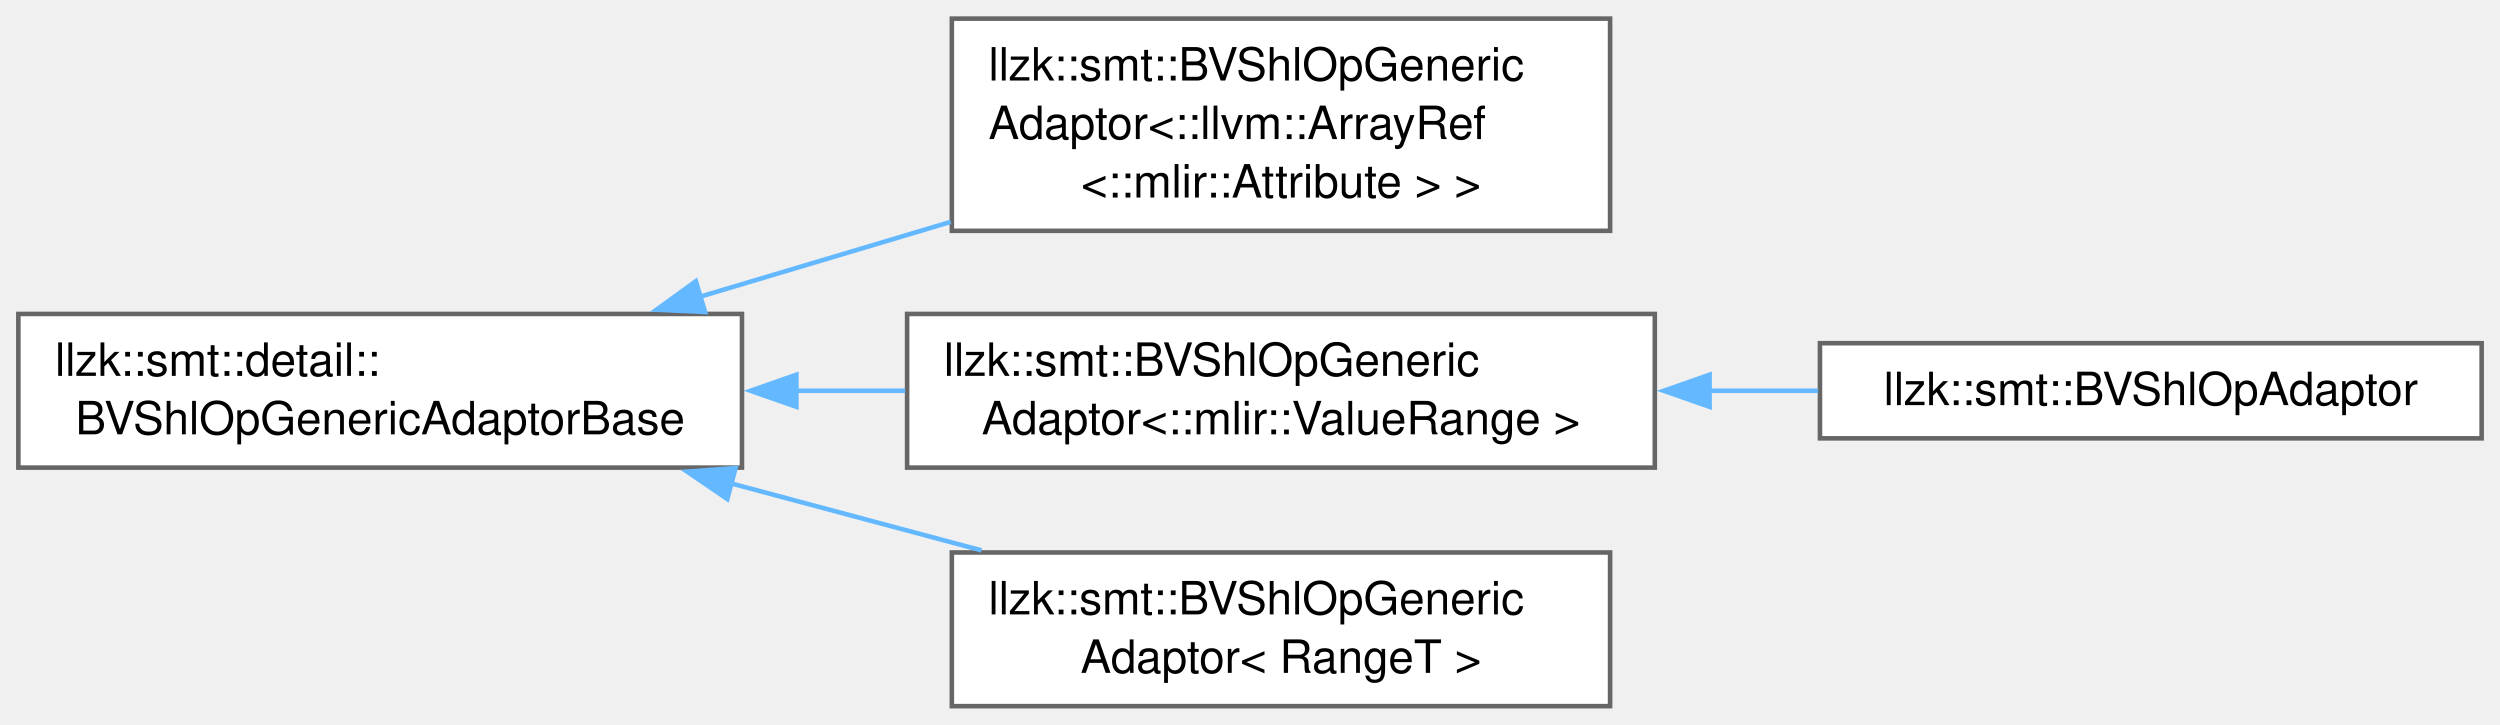
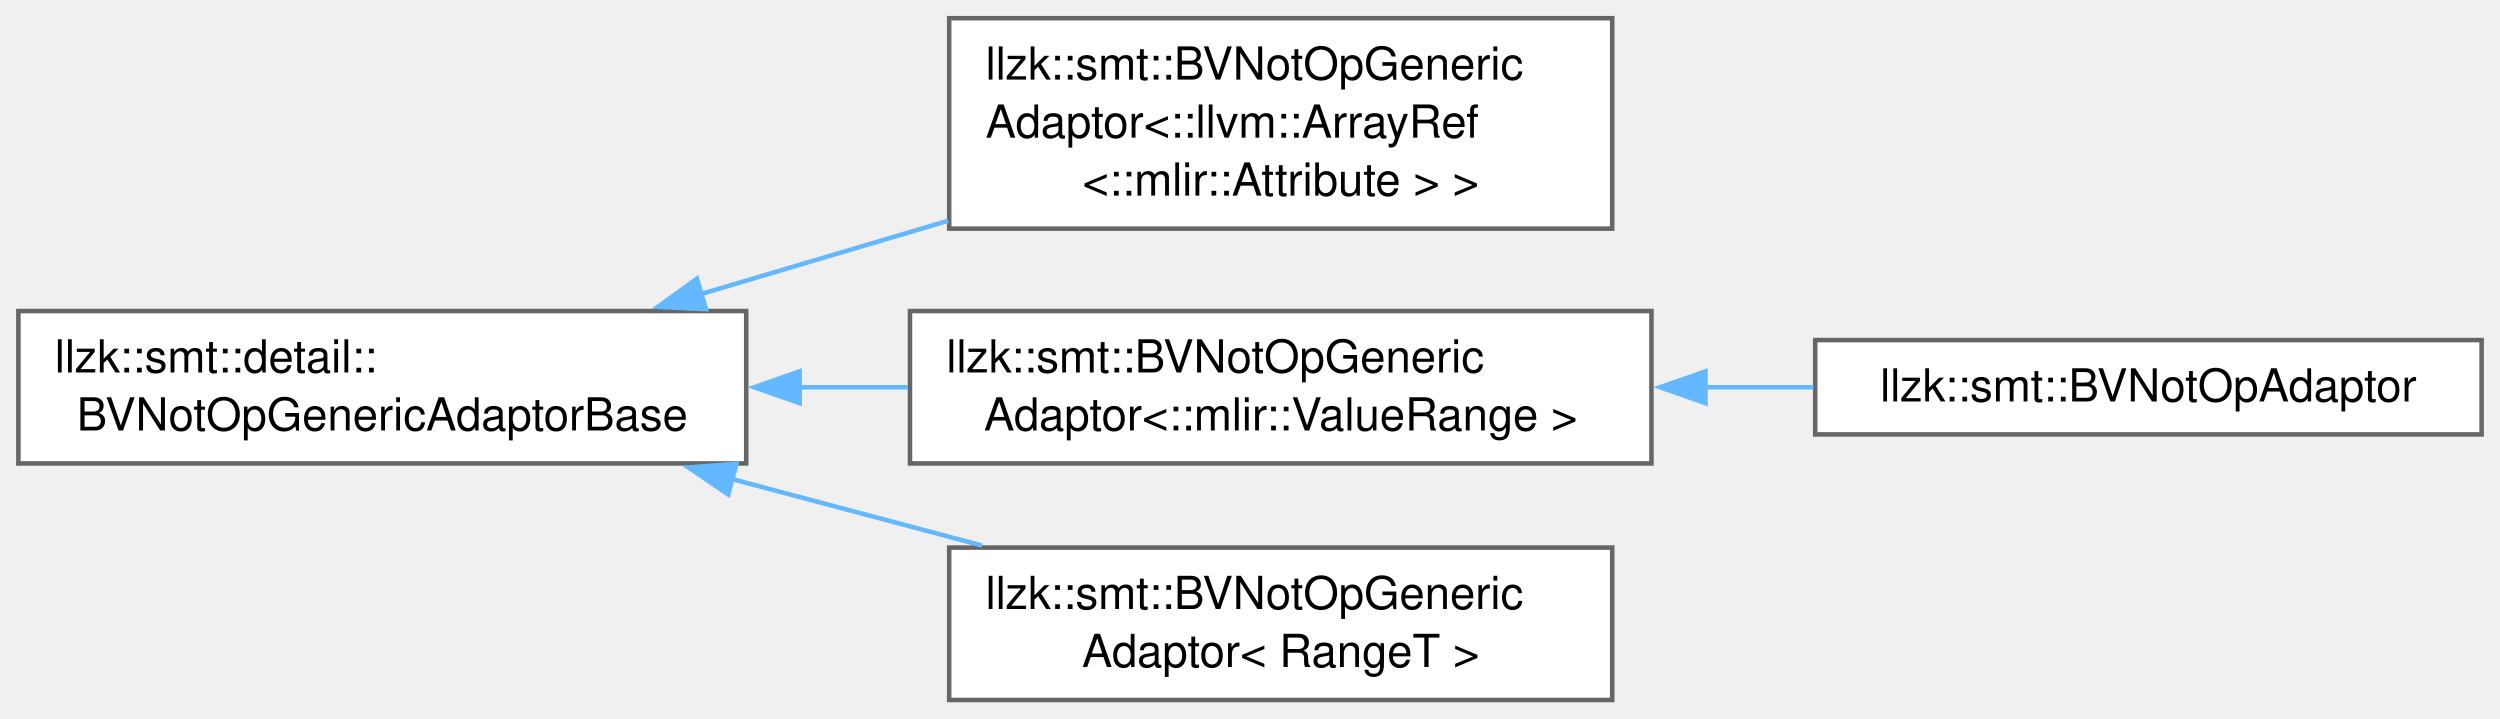
- <svg xmlns="http://www.w3.org/2000/svg" xmlns:xlink="http://www.w3.org/1999/xlink" width="545pt" height="158pt" viewBox="0.00 0.00 545.00 157.88">
+ <svg xmlns="http://www.w3.org/2000/svg" xmlns:xlink="http://www.w3.org/1999/xlink" width="550pt" height="158pt" viewBox="0.00 0.00 549.50 157.88">
  <g id="graph0" class="graph" transform="scale(1 1) rotate(0) translate(4 153.88)">
    <g id="Node000000" class="node">
      <g id="a_Node000000">
-         <a xlink:href="classllzk_1_1smt_1_1detail_1_1BVShlOpGenericAdaptorBase.html" target="_top" xlink:title=" ">
-           <polygon fill="white" stroke="#666666" points="157.75,-85.5 0,-85.5 0,-52 157.75,-52 157.75,-85.5" />
+         <a xlink:href="classllzk_1_1smt_1_1detail_1_1BVNotOpGenericAdaptorBase.html" target="_top" xlink:title=" ">
+           <polygon fill="white" stroke="#666666" points="160,-85.5 0,-85.5 0,-52 160,-52 160,-85.5" />
          <text text-anchor="start" x="8" y="-72" font-family="Helvetica,sans-Serif" font-size="10.00">llzk::smt::detail::</text>
-           <text text-anchor="middle" x="78.88" y="-59.25" font-family="Helvetica,sans-Serif" font-size="10.00">BVShlOpGenericAdaptorBase</text>
+           <text text-anchor="middle" x="80" y="-59.25" font-family="Helvetica,sans-Serif" font-size="10.00">BVNotOpGenericAdaptorBase</text>
        </a>
      </g>
    </g>
    <g id="Node000001" class="node">
      <g id="a_Node000001">
-         <a xlink:href="classllzk_1_1smt_1_1BVShlOpGenericAdaptor.html" target="_top" xlink:title=" ">
-           <polygon fill="white" stroke="#666666" points="347,-149.88 203.5,-149.88 203.5,-103.62 347,-103.62 347,-149.88" />
-           <text text-anchor="start" x="211.5" y="-136.38" font-family="Helvetica,sans-Serif" font-size="10.00">llzk::smt::BVShlOpGeneric</text>
-           <text text-anchor="start" x="211.5" y="-123.62" font-family="Helvetica,sans-Serif" font-size="10.00">Adaptor&lt;::llvm::ArrayRef</text>
-           <text text-anchor="middle" x="275.25" y="-110.88" font-family="Helvetica,sans-Serif" font-size="10.00">&lt;::mlir::Attribute &gt; &gt;</text>
+         <a xlink:href="classllzk_1_1smt_1_1BVNotOpGenericAdaptor.html" target="_top" xlink:title=" ">
+           <polygon fill="white" stroke="#666666" points="350.38,-149.88 204.62,-149.88 204.62,-103.62 350.38,-103.62 350.38,-149.88" />
+           <text text-anchor="start" x="212.62" y="-136.38" font-family="Helvetica,sans-Serif" font-size="10.00">llzk::smt::BVNotOpGeneric</text>
+           <text text-anchor="start" x="212.62" y="-123.62" font-family="Helvetica,sans-Serif" font-size="10.00">Adaptor&lt;::llvm::ArrayRef</text>
+           <text text-anchor="middle" x="277.5" y="-110.88" font-family="Helvetica,sans-Serif" font-size="10.00">&lt;::mlir::Attribute &gt; &gt;</text>
        </a>
      </g>
    </g>
-     <g id="edge427_Node000000_Node000001" class="edge">
-       <g id="a_edge427_Node000000_Node000001">
+     <g id="edge419_Node000000_Node000001" class="edge">
+       <g id="a_edge419_Node000000_Node000001">
        <a xlink:title=" ">
-           <path fill="none" stroke="#63b8ff" d="M148.51,-89.23C166.26,-94.53 185.4,-100.24 203.26,-105.57" />
-           <polygon fill="#63b8ff" stroke="#63b8ff" points="149.7,-85.93 139.12,-86.43 147.7,-92.64 149.7,-85.93" />
+           <path fill="none" stroke="#63b8ff" d="M149.91,-89.2C167.56,-94.43 186.59,-100.07 204.39,-105.36" />
+           <polygon fill="#63b8ff" stroke="#63b8ff" points="151.16,-85.91 140.58,-86.43 149.17,-92.63 151.16,-85.91" />
        </a>
      </g>
    </g>
    <g id="Node000002" class="node">
      <g id="a_Node000002">
-         <a xlink:href="classllzk_1_1smt_1_1BVShlOpGenericAdaptor.html" target="_top" xlink:title=" ">
-           <polygon fill="white" stroke="#666666" points="356.75,-85.5 193.75,-85.5 193.75,-52 356.75,-52 356.75,-85.5" />
-           <text text-anchor="start" x="201.75" y="-72" font-family="Helvetica,sans-Serif" font-size="10.00">llzk::smt::BVShlOpGeneric</text>
-           <text text-anchor="middle" x="275.25" y="-59.25" font-family="Helvetica,sans-Serif" font-size="10.00">Adaptor&lt;::mlir::ValueRange &gt;</text>
+         <a xlink:href="classllzk_1_1smt_1_1BVNotOpGenericAdaptor.html" target="_top" xlink:title=" ">
+           <polygon fill="white" stroke="#666666" points="359,-85.5 196,-85.5 196,-52 359,-52 359,-85.5" />
+           <text text-anchor="start" x="204" y="-72" font-family="Helvetica,sans-Serif" font-size="10.00">llzk::smt::BVNotOpGeneric</text>
+           <text text-anchor="middle" x="277.5" y="-59.25" font-family="Helvetica,sans-Serif" font-size="10.00">Adaptor&lt;::mlir::ValueRange &gt;</text>
        </a>
      </g>
    </g>
-     <g id="edge428_Node000000_Node000002" class="edge">
-       <g id="a_edge428_Node000000_Node000002">
+     <g id="edge420_Node000000_Node000002" class="edge">
+       <g id="a_edge420_Node000000_Node000002">
        <a xlink:title=" ">
-           <path fill="none" stroke="#63b8ff" d="M169.34,-68.75C177.34,-68.75 185.41,-68.75 193.34,-68.75" />
-           <polygon fill="#63b8ff" stroke="#63b8ff" points="169.61,-65.25 159.61,-68.75 169.61,-72.25 169.61,-65.25" />
+           <path fill="none" stroke="#63b8ff" d="M171.51,-68.75C179.54,-68.75 187.63,-68.75 195.56,-68.75" />
+           <polygon fill="#63b8ff" stroke="#63b8ff" points="171.75,-65.25 161.75,-68.75 171.75,-72.25 171.75,-65.25" />
        </a>
      </g>
    </g>
    <g id="Node000004" class="node">
      <g id="a_Node000004">
-         <a xlink:href="classllzk_1_1smt_1_1BVShlOpGenericAdaptor.html" target="_top" xlink:title=" ">
-           <polygon fill="white" stroke="#666666" points="347,-33.5 203.5,-33.5 203.5,0 347,0 347,-33.5" />
-           <text text-anchor="start" x="211.5" y="-20" font-family="Helvetica,sans-Serif" font-size="10.00">llzk::smt::BVShlOpGeneric</text>
-           <text text-anchor="middle" x="275.25" y="-7.25" font-family="Helvetica,sans-Serif" font-size="10.00">Adaptor&lt; RangeT &gt;</text>
+         <a xlink:href="classllzk_1_1smt_1_1BVNotOpGenericAdaptor.html" target="_top" xlink:title=" ">
+           <polygon fill="white" stroke="#666666" points="350.38,-33.5 204.62,-33.5 204.62,0 350.38,0 350.38,-33.5" />
+           <text text-anchor="start" x="212.62" y="-20" font-family="Helvetica,sans-Serif" font-size="10.00">llzk::smt::BVNotOpGeneric</text>
+           <text text-anchor="middle" x="277.5" y="-7.25" font-family="Helvetica,sans-Serif" font-size="10.00">Adaptor&lt; RangeT &gt;</text>
        </a>
      </g>
    </g>
-     <g id="edge430_Node000000_Node000004" class="edge">
-       <g id="a_edge430_Node000000_Node000004">
+     <g id="edge422_Node000000_Node000004" class="edge">
+       <g id="a_edge422_Node000000_Node000004">
        <a xlink:title=" ">
-           <path fill="none" stroke="#63b8ff" d="M155.4,-48.55C173.42,-43.72 192.5,-38.62 209.97,-33.95" />
-           <polygon fill="#63b8ff" stroke="#63b8ff" points="154.55,-45.15 145.79,-51.12 156.36,-51.91 154.55,-45.15" />
+           <path fill="none" stroke="#63b8ff" d="M156.7,-48.61C174.91,-43.77 194.2,-38.64 211.85,-33.95" />
+           <polygon fill="#63b8ff" stroke="#63b8ff" points="156.05,-45.16 147.29,-51.12 157.85,-51.93 156.05,-45.16" />
        </a>
      </g>
    </g>
    <g id="Node000003" class="node">
      <g id="a_Node000003">
-         <a xlink:href="classllzk_1_1smt_1_1BVShlOpAdaptor.html" target="_top" xlink:title=" ">
-           <polygon fill="white" stroke="#666666" points="537,-79.12 392.75,-79.12 392.75,-58.38 537,-58.38 537,-79.12" />
-           <text text-anchor="middle" x="464.88" y="-65.62" font-family="Helvetica,sans-Serif" font-size="10.00">llzk::smt::BVShlOpAdaptor</text>
+         <a xlink:href="classllzk_1_1smt_1_1BVNotOpAdaptor.html" target="_top" xlink:title=" ">
+           <polygon fill="white" stroke="#666666" points="541.5,-79.12 395,-79.12 395,-58.38 541.5,-58.38 541.5,-79.12" />
+           <text text-anchor="middle" x="468.25" y="-65.62" font-family="Helvetica,sans-Serif" font-size="10.00">llzk::smt::BVNotOpAdaptor</text>
        </a>
      </g>
    </g>
-     <g id="edge429_Node000002_Node000003" class="edge">
-       <g id="a_edge429_Node000002_Node000003">
+     <g id="edge421_Node000002_Node000003" class="edge">
+       <g id="a_edge421_Node000002_Node000003">
        <a xlink:title=" ">
-           <path fill="none" stroke="#63b8ff" d="M368.49,-68.75C376.51,-68.75 384.54,-68.75 392.36,-68.75" />
-           <polygon fill="#63b8ff" stroke="#63b8ff" points="368.69,-65.25 358.69,-68.75 368.69,-72.25 368.69,-65.25" />
+           <path fill="none" stroke="#63b8ff" d="M370.68,-68.75C378.71,-68.75 386.76,-68.75 394.6,-68.75" />
+           <polygon fill="#63b8ff" stroke="#63b8ff" points="370.88,-65.25 360.88,-68.75 370.88,-72.25 370.88,-65.25" />
        </a>
      </g>
    </g>
  </g>
</svg>
